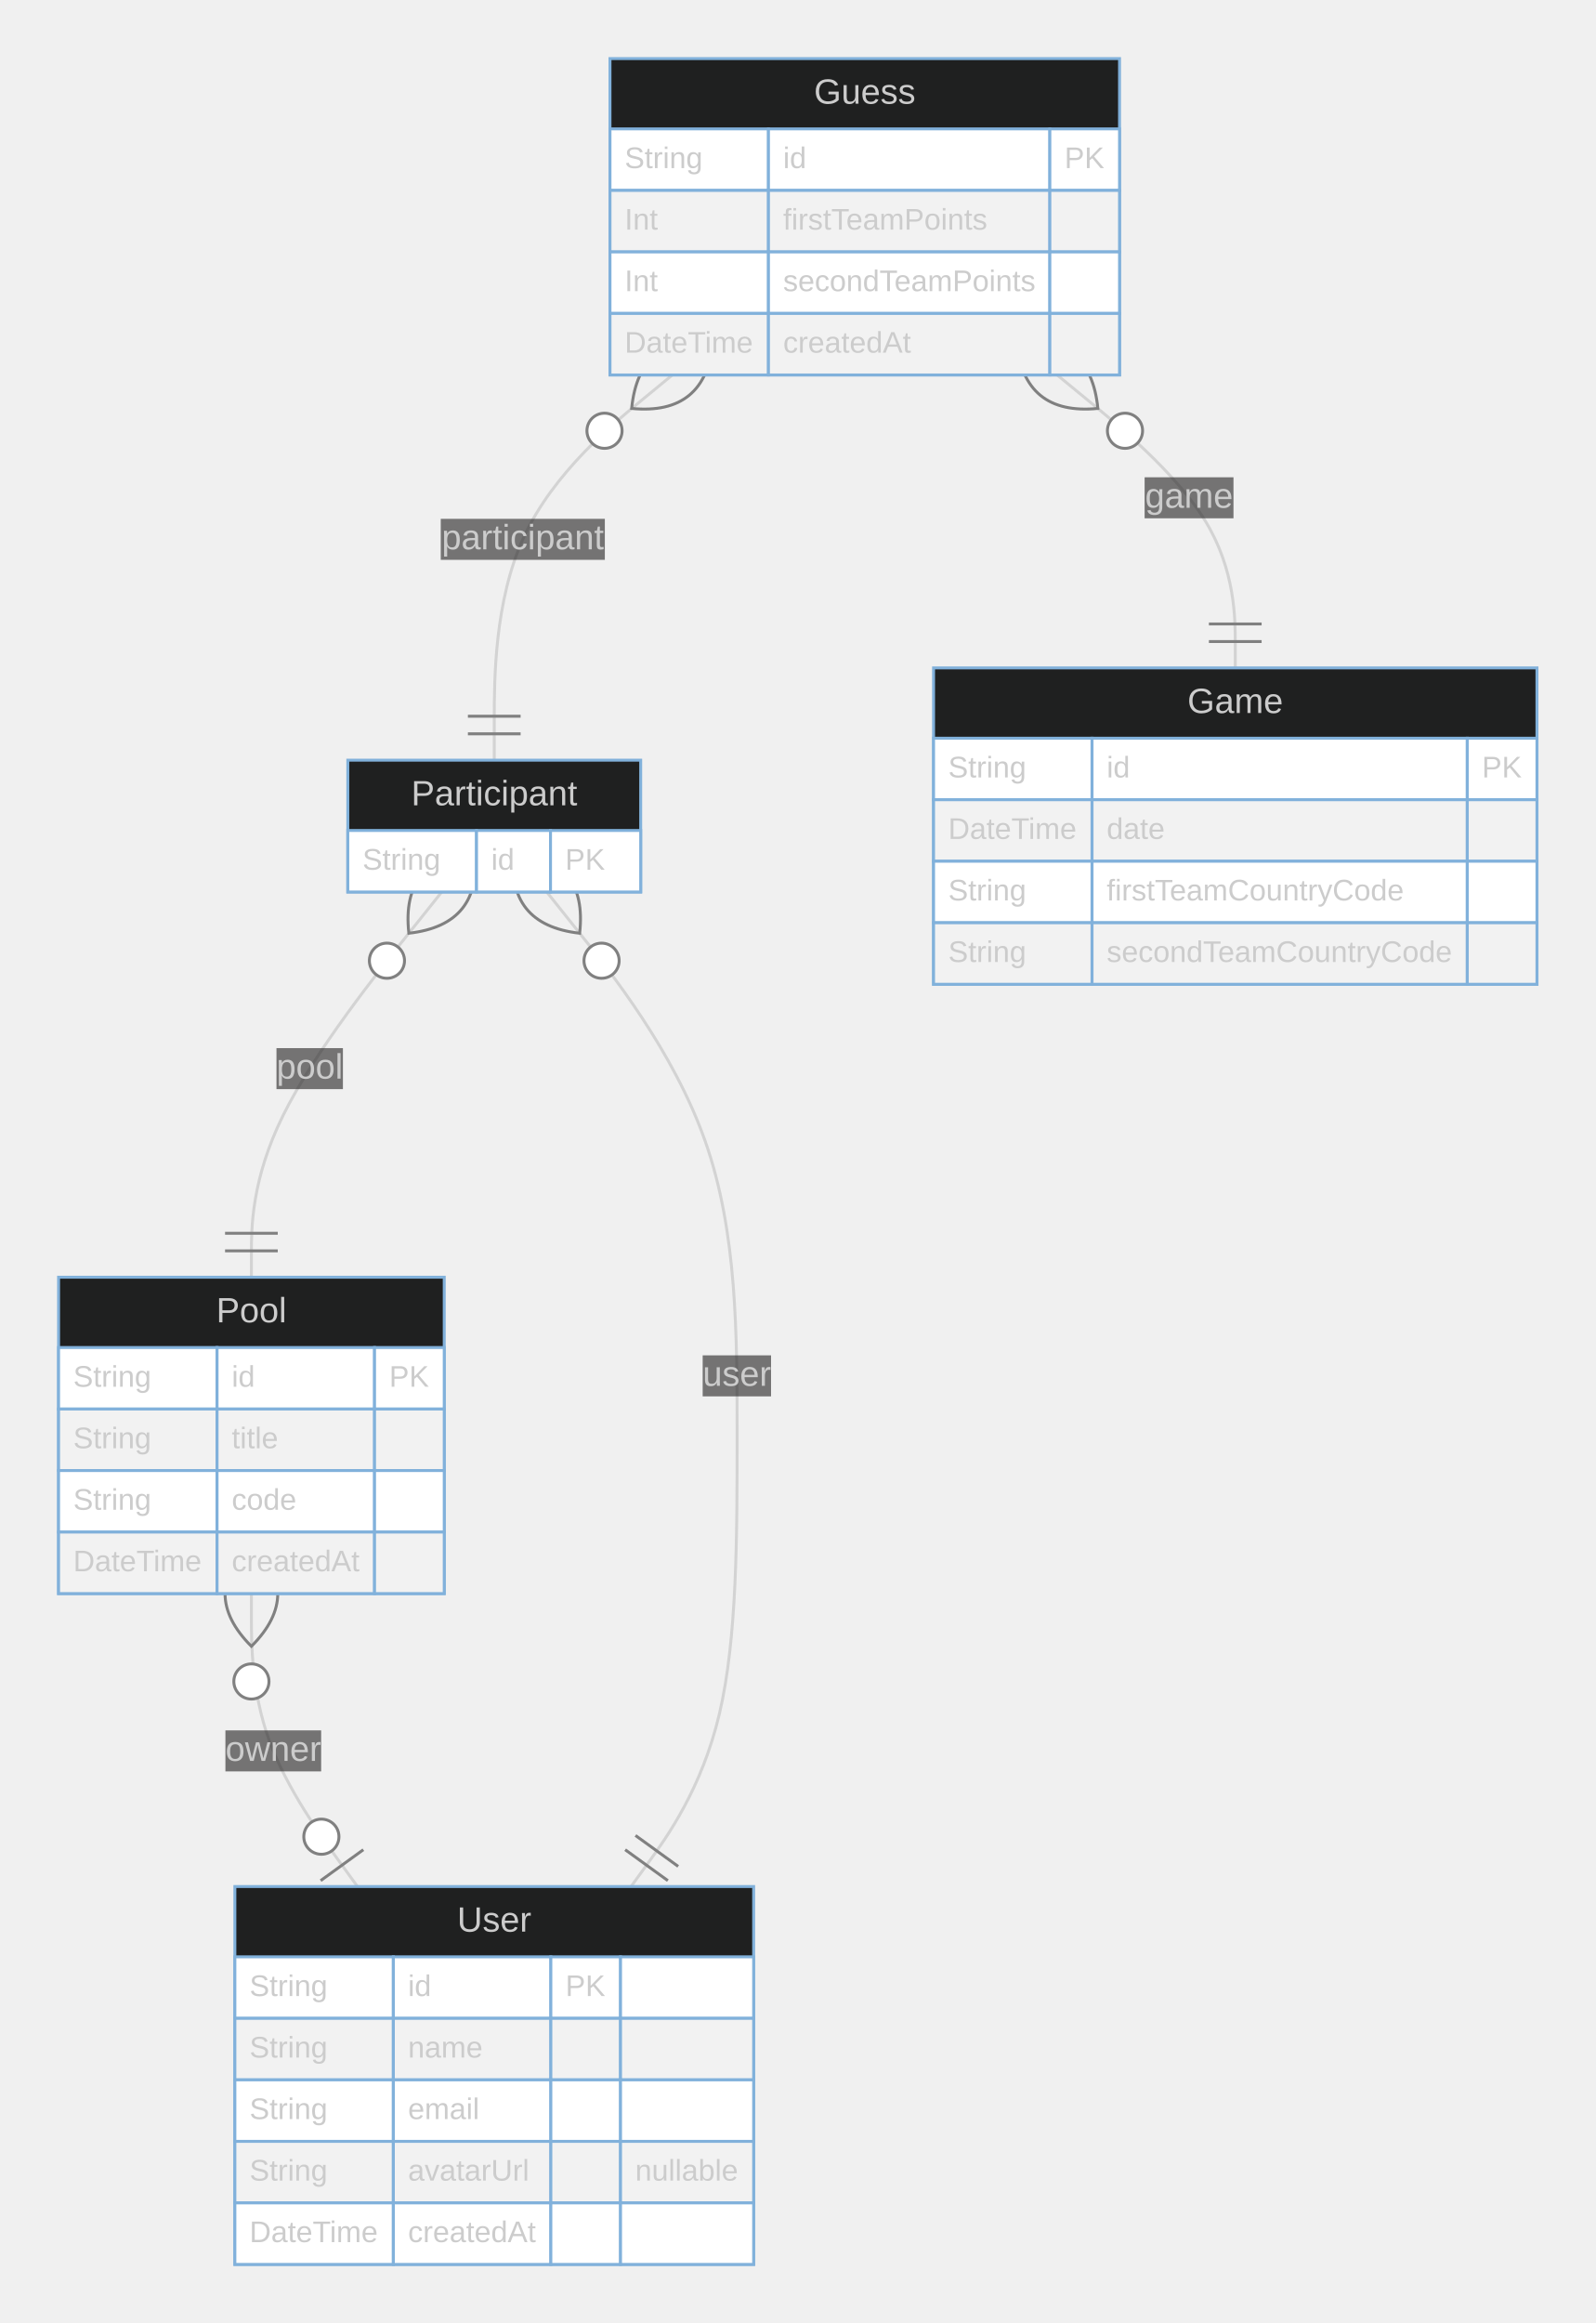
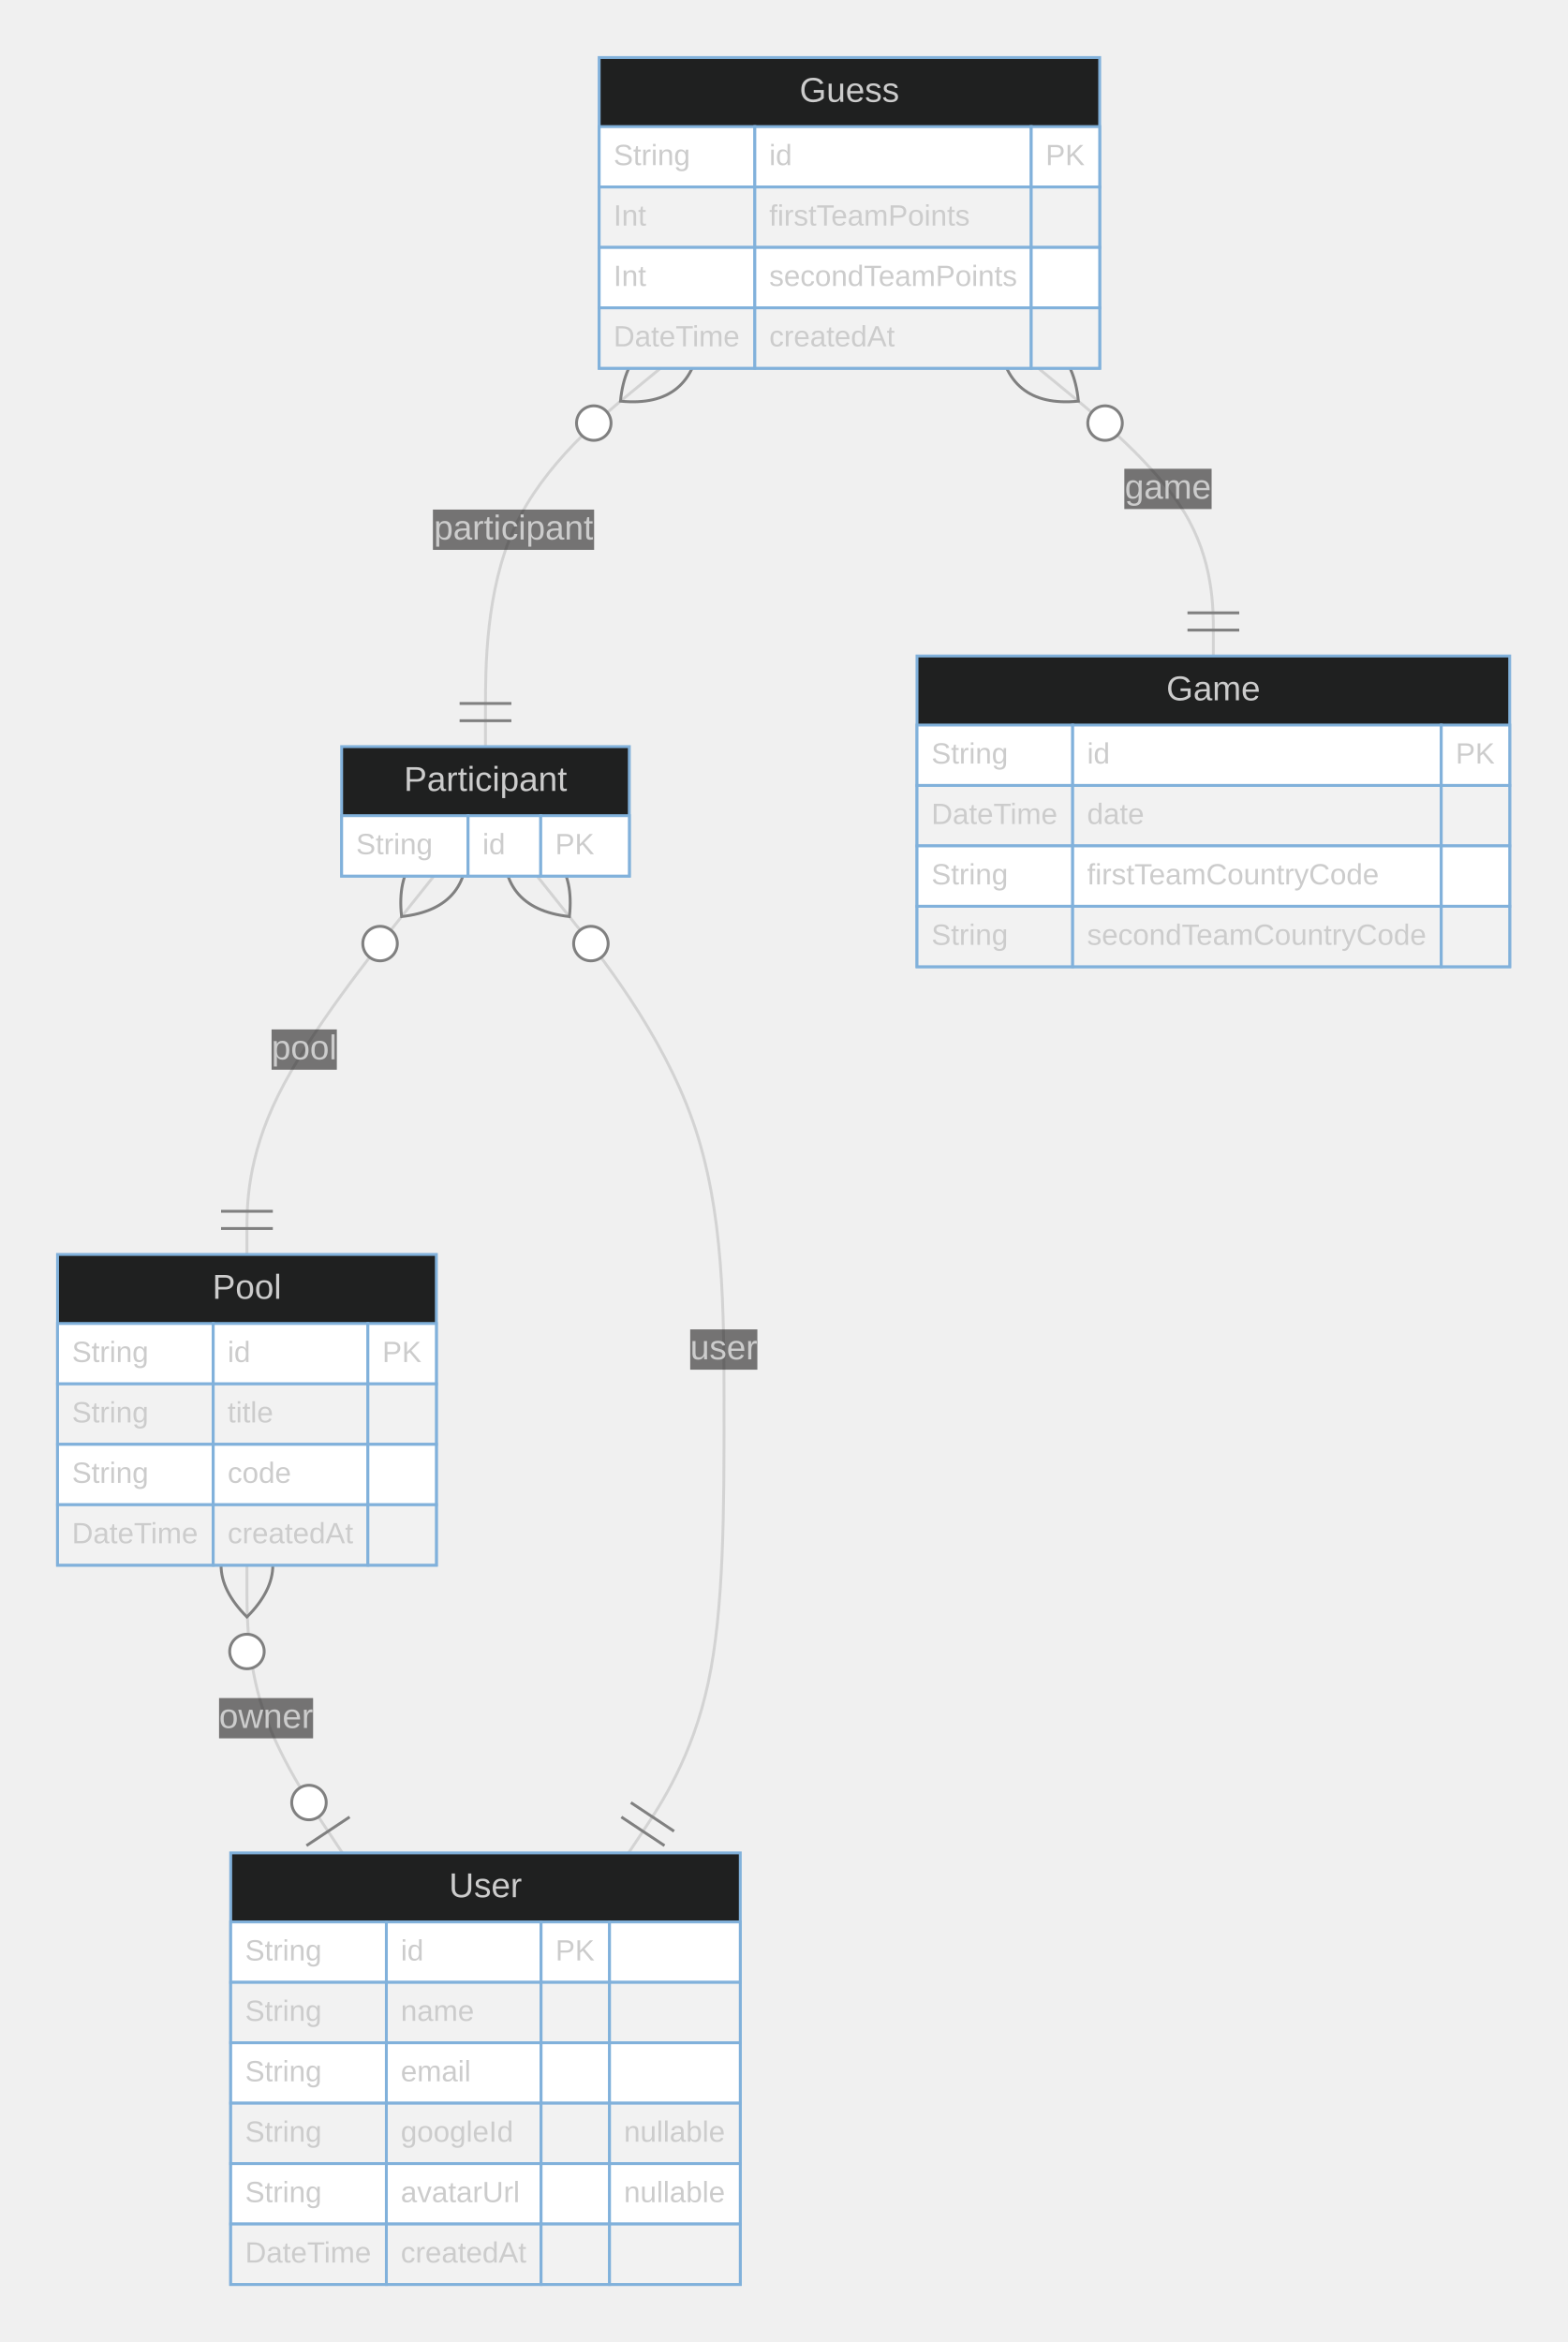
- <svg xmlns="http://www.w3.org/2000/svg" aria-labelledby="chart-title-mermaid-0 chart-desc-mermaid-0" role="img" viewBox="0 0 544.791 793" style="max-width: 544.791px; background-color: white;" width="100%" id="mermaid-0">
+ <svg xmlns="http://www.w3.org/2000/svg" aria-labelledby="chart-title-mermaid-0 chart-desc-mermaid-0" role="img" viewBox="0 0 544.791 814" style="max-width: 544.791px; background-color: white;" width="100%" id="mermaid-0">
  <style>#mermaid-0 {font-family:"trebuchet ms",verdana,arial,sans-serif;font-size:16px;fill:#ccc;}#mermaid-0 .error-icon{fill:#a44141;}#mermaid-0 .error-text{fill:#ddd;stroke:#ddd;}#mermaid-0 .edge-thickness-normal{stroke-width:2px;}#mermaid-0 .edge-thickness-thick{stroke-width:3.5px;}#mermaid-0 .edge-pattern-solid{stroke-dasharray:0;}#mermaid-0 .edge-pattern-dashed{stroke-dasharray:3;}#mermaid-0 .edge-pattern-dotted{stroke-dasharray:2;}#mermaid-0 .marker{fill:lightgrey;stroke:lightgrey;}#mermaid-0 .marker.cross{stroke:lightgrey;}#mermaid-0 svg{font-family:"trebuchet ms",verdana,arial,sans-serif;font-size:16px;}#mermaid-0 .entityBox{fill:#1f2020;stroke:#81B1DB;}#mermaid-0 .attributeBoxOdd{fill:#ffffff;stroke:#81B1DB;}#mermaid-0 .attributeBoxEven{fill:#f2f2f2;stroke:#81B1DB;}#mermaid-0 .relationshipLabelBox{fill:hsl(20, 1.587%, 12.353%);opacity:0.7;background-color:hsl(20, 1.587%, 12.353%);}#mermaid-0 .relationshipLabelBox rect{opacity:0.5;}#mermaid-0 .relationshipLine{stroke:lightgrey;}#mermaid-0 :root{--mermaid-font-family:"trebuchet ms",verdana,arial,sans-serif;}</style>
  <g />
  <defs>
    <marker orient="auto" markerHeight="18" markerWidth="18" refY="9" refX="0" id="ONLY_ONE_START">
      <path d="M9,0 L9,18 M15,0 L15,18" fill="none" stroke="gray" />
    </marker>
  </defs>
  <defs>
    <marker orient="auto" markerHeight="18" markerWidth="18" refY="9" refX="18" id="ONLY_ONE_END">
      <path d="M3,0 L3,18 M9,0 L9,18" fill="none" stroke="gray" />
    </marker>
  </defs>
  <defs>
    <marker orient="auto" markerHeight="18" markerWidth="30" refY="9" refX="0" id="ZERO_OR_ONE_START">
      <circle r="6" cy="9" cx="21" fill="white" stroke="gray" />
      <path d="M9,0 L9,18" fill="none" stroke="gray" />
    </marker>
  </defs>
  <defs>
    <marker orient="auto" markerHeight="18" markerWidth="30" refY="9" refX="30" id="ZERO_OR_ONE_END">
      <circle r="6" cy="9" cx="9" fill="white" stroke="gray" />
      <path d="M21,0 L21,18" fill="none" stroke="gray" />
    </marker>
  </defs>
  <defs>
    <marker orient="auto" markerHeight="36" markerWidth="45" refY="18" refX="18" id="ONE_OR_MORE_START">
      <path d="M0,18 Q 18,0 36,18 Q 18,36 0,18 M42,9 L42,27" fill="none" stroke="gray" />
    </marker>
  </defs>
  <defs>
    <marker orient="auto" markerHeight="36" markerWidth="45" refY="18" refX="27" id="ONE_OR_MORE_END">
      <path d="M3,9 L3,27 M9,18 Q27,0 45,18 Q27,36 9,18" fill="none" stroke="gray" />
    </marker>
  </defs>
  <defs>
    <marker orient="auto" markerHeight="36" markerWidth="57" refY="18" refX="18" id="ZERO_OR_MORE_START">
      <circle r="6" cy="18" cx="48" fill="white" stroke="gray" />
      <path d="M0,18 Q18,0 36,18 Q18,36 0,18" fill="none" stroke="gray" />
    </marker>
  </defs>
  <defs>
    <marker orient="auto" markerHeight="36" markerWidth="57" refY="18" refX="39" id="ZERO_OR_MORE_END">
      <circle r="6" cy="18" cx="9" fill="white" stroke="gray" />
      <path d="M21,18 Q39,0 57,18 Q39,36 21,18" fill="none" stroke="gray" />
    </marker>
  </defs>
-   <path marker-start="url(#ZERO_OR_MORE_START)" marker-end="url(#ZERO_OR_ONE_END)" fill="none" stroke="gray" d="M85.841,544L85.841,552.333C85.841,560.667,85.841,577.333,91.876,594C97.911,610.667,109.981,627.333,116.016,635.667L122.051,644" class="er relationshipLine" />
-   <path marker-start="url(#ZERO_OR_MORE_START)" marker-end="url(#ONLY_ONE_END)" fill="none" stroke="gray" d="M186.702,304.5L197.532,318.083C208.362,331.667,230.023,358.833,240.853,389.75C251.683,420.667,251.683,455.333,251.683,490C251.683,524.667,251.683,559.333,245.648,585C239.613,610.667,227.543,627.333,221.508,635.667L215.473,644" class="er relationshipLine" />
+   <path marker-start="url(#ZERO_OR_MORE_START)" marker-end="url(#ZERO_OR_ONE_END)" fill="none" stroke="gray" d="M85.841,544L85.841,552.333C85.841,560.667,85.841,577.333,91.37,594C96.898,610.667,107.954,627.333,113.482,635.667L119.01,644" class="er relationshipLine" />
+   <path marker-start="url(#ZERO_OR_MORE_START)" marker-end="url(#ONLY_ONE_END)" fill="none" stroke="gray" d="M186.702,304.5L197.532,318.083C208.362,331.667,230.023,358.833,240.853,389.75C251.683,420.667,251.683,455.333,251.683,490C251.683,524.667,251.683,559.333,246.155,585C240.627,610.667,229.571,627.333,224.043,635.667L218.515,644" class="er relationshipLine" />
  <path marker-start="url(#ZERO_OR_MORE_START)" marker-end="url(#ONLY_ONE_END)" fill="none" stroke="gray" d="M150.823,304.5L139.992,318.083C129.162,331.667,107.502,358.833,96.672,380.75C85.841,402.667,85.841,419.333,85.841,427.667L85.841,436" class="er relationshipLine" />
  <path marker-start="url(#ZERO_OR_MORE_START)" marker-end="url(#ONLY_ONE_END)" fill="none" stroke="gray" d="M229.583,128L219.446,136.333C209.309,144.667,189.036,161.333,178.899,183.25C168.762,205.167,168.762,232.333,168.762,245.917L168.762,259.5" class="er relationshipLine" />
  <path marker-start="url(#ZERO_OR_MORE_START)" marker-end="url(#ONLY_ONE_END)" fill="none" stroke="gray" d="M360.956,128L371.093,136.333C381.23,144.667,401.503,161.333,411.64,178C421.777,194.667,421.777,211.333,421.777,219.667L421.777,228" class="er relationshipLine" />
  <g transform="translate(20,436 )" id="Pool">
    <rect height="108" width="131.683" y="0" x="0" stroke="gray" fill-opacity="100%" fill="honeydew" class="er entityBox" />
    <text transform="translate(65.84149,12)" style="font-family: &quot;trebuchet ms&quot;, verdana, arial, sans-serif;; font-size: 12px" text-anchor="middle" dominant-baseline="middle" y="0" x="0" id="entity-Pool" class="er entityLabel">Pool</text>
    <rect height="21" width="54.113" y="24" x="0" stroke="gray" fill-opacity="100%" fill="honeydew" class="er attributeBoxOdd" />
    <text transform="translate(5,34.5)" style="font-family: &quot;trebuchet ms&quot;, verdana, arial, sans-serif;; font-size: 10.2px" text-anchor="left" dominant-baseline="middle" y="0" x="0" id="entity-Pool-attr-1-type" class="er entityLabel">String</text>
    <rect height="21" width="53.775" y="24" x="54.113" stroke="gray" fill-opacity="100%" fill="honeydew" class="er attributeBoxOdd" />
    <text transform="translate(59.11313,34.5)" style="font-family: &quot;trebuchet ms&quot;, verdana, arial, sans-serif;; font-size: 10.2px" text-anchor="left" dominant-baseline="middle" y="0" x="0" id="entity-Pool-attr-1-name" class="er entityLabel">id</text>
    <rect height="21" width="23.795" y="24" x="107.888" stroke="gray" fill-opacity="100%" fill="honeydew" class="er attributeBoxOdd" />
    <text transform="translate(112.888,34.5)" style="font-family: &quot;trebuchet ms&quot;, verdana, arial, sans-serif;; font-size: 10.2px" text-anchor="left" dominant-baseline="middle" y="0" x="0" id="entity-Pool-attr-1-key" class="er entityLabel">PK</text>
    <rect height="21" width="54.113" y="45" x="0" stroke="gray" fill-opacity="100%" fill="honeydew" class="er attributeBoxEven" />
    <text transform="translate(5,55.5)" style="font-family: &quot;trebuchet ms&quot;, verdana, arial, sans-serif;; font-size: 10.2px" text-anchor="left" dominant-baseline="middle" y="0" x="0" id="entity-Pool-attr-2-type" class="er entityLabel">String</text>
    <rect height="21" width="53.775" y="45" x="54.113" stroke="gray" fill-opacity="100%" fill="honeydew" class="er attributeBoxEven" />
    <text transform="translate(59.11313,55.5)" style="font-family: &quot;trebuchet ms&quot;, verdana, arial, sans-serif;; font-size: 10.2px" text-anchor="left" dominant-baseline="middle" y="0" x="0" id="entity-Pool-attr-2-name" class="er entityLabel">title</text>
    <rect height="21" width="23.795" y="45" x="107.888" stroke="gray" fill-opacity="100%" fill="honeydew" class="er attributeBoxEven" />
    <text transform="translate(112.888,55.5)" style="font-family: &quot;trebuchet ms&quot;, verdana, arial, sans-serif;; font-size: 10.2px" text-anchor="left" dominant-baseline="middle" y="0" x="0" id="entity-Pool-attr-2-key" class="er entityLabel" />
    <rect height="21" width="54.113" y="66" x="0" stroke="gray" fill-opacity="100%" fill="honeydew" class="er attributeBoxOdd" />
    <text transform="translate(5,76.5)" style="font-family: &quot;trebuchet ms&quot;, verdana, arial, sans-serif;; font-size: 10.2px" text-anchor="left" dominant-baseline="middle" y="0" x="0" id="entity-Pool-attr-3-type" class="er entityLabel">String</text>
    <rect height="21" width="53.775" y="66" x="54.113" stroke="gray" fill-opacity="100%" fill="honeydew" class="er attributeBoxOdd" />
    <text transform="translate(59.11313,76.5)" style="font-family: &quot;trebuchet ms&quot;, verdana, arial, sans-serif;; font-size: 10.2px" text-anchor="left" dominant-baseline="middle" y="0" x="0" id="entity-Pool-attr-3-name" class="er entityLabel">code</text>
    <rect height="21" width="23.795" y="66" x="107.888" stroke="gray" fill-opacity="100%" fill="honeydew" class="er attributeBoxOdd" />
    <text transform="translate(112.888,76.5)" style="font-family: &quot;trebuchet ms&quot;, verdana, arial, sans-serif;; font-size: 10.2px" text-anchor="left" dominant-baseline="middle" y="0" x="0" id="entity-Pool-attr-3-key" class="er entityLabel" />
    <rect height="21" width="54.113" y="87" x="0" stroke="gray" fill-opacity="100%" fill="honeydew" class="er attributeBoxEven" />
    <text transform="translate(5,97.5)" style="font-family: &quot;trebuchet ms&quot;, verdana, arial, sans-serif;; font-size: 10.2px" text-anchor="left" dominant-baseline="middle" y="0" x="0" id="entity-Pool-attr-4-type" class="er entityLabel">DateTime</text>
    <rect height="21" width="53.775" y="87" x="54.113" stroke="gray" fill-opacity="100%" fill="honeydew" class="er attributeBoxEven" />
    <text transform="translate(59.11313,97.5)" style="font-family: &quot;trebuchet ms&quot;, verdana, arial, sans-serif;; font-size: 10.2px" text-anchor="left" dominant-baseline="middle" y="0" x="0" id="entity-Pool-attr-4-name" class="er entityLabel">createdAt</text>
    <rect height="21" width="23.795" y="87" x="107.888" stroke="gray" fill-opacity="100%" fill="honeydew" class="er attributeBoxEven" />
    <text transform="translate(112.888,97.5)" style="font-family: &quot;trebuchet ms&quot;, verdana, arial, sans-serif;; font-size: 10.2px" text-anchor="left" dominant-baseline="middle" y="0" x="0" id="entity-Pool-attr-4-key" class="er entityLabel" />
  </g>
  <g transform="translate(118.7622,259.5 )" id="Participant">
    <rect height="45" width="100" y="0" x="0" stroke="gray" fill-opacity="100%" fill="honeydew" class="er entityBox" />
    <text transform="translate(50,12)" style="font-family: &quot;trebuchet ms&quot;, verdana, arial, sans-serif;; font-size: 12px" text-anchor="middle" dominant-baseline="middle" y="0" x="0" id="entity-Participant" class="er entityLabel">Participant</text>
    <rect height="21" width="43.945" y="24" x="0" stroke="gray" fill-opacity="100%" fill="honeydew" class="er attributeBoxOdd" />
    <text transform="translate(5,34.5)" style="font-family: &quot;trebuchet ms&quot;, verdana, arial, sans-serif;; font-size: 10.2px" text-anchor="left" dominant-baseline="middle" y="0" x="0" id="entity-Participant-attr-1-type" class="er entityLabel">String</text>
    <rect height="21" width="25.262" y="24" x="43.945" stroke="gray" fill-opacity="100%" fill="honeydew" class="er attributeBoxOdd" />
    <text transform="translate(48.94526,34.5)" style="font-family: &quot;trebuchet ms&quot;, verdana, arial, sans-serif;; font-size: 10.2px" text-anchor="left" dominant-baseline="middle" y="0" x="0" id="entity-Participant-attr-1-name" class="er entityLabel">id</text>
    <rect height="21" width="30.793" y="24" x="69.207" stroke="gray" fill-opacity="100%" fill="honeydew" class="er attributeBoxOdd" />
    <text transform="translate(74.20681,34.5)" style="font-family: &quot;trebuchet ms&quot;, verdana, arial, sans-serif;; font-size: 10.2px" text-anchor="left" dominant-baseline="middle" y="0" x="0" id="entity-Participant-attr-1-key" class="er entityLabel">PK</text>
  </g>
  <g transform="translate(80.19414,644 )" id="User">
-     <rect height="129" width="177.136" y="0" x="0" stroke="gray" fill-opacity="100%" fill="honeydew" class="er entityBox" />
+     <rect height="150" width="177.136" y="0" x="0" stroke="gray" fill-opacity="100%" fill="honeydew" class="er entityBox" />
    <text transform="translate(88.5681,12)" style="font-family: &quot;trebuchet ms&quot;, verdana, arial, sans-serif;; font-size: 12px" text-anchor="middle" dominant-baseline="middle" y="0" x="0" id="entity-User" class="er entityLabel">User</text>
    <rect height="21" width="54.113" y="24" x="0" stroke="gray" fill-opacity="100%" fill="honeydew" class="er attributeBoxOdd" />
    <text transform="translate(5,34.5)" style="font-family: &quot;trebuchet ms&quot;, verdana, arial, sans-serif;; font-size: 10.2px" text-anchor="left" dominant-baseline="middle" y="0" x="0" id="entity-User-attr-1-type" class="er entityLabel">String</text>
    <rect height="21" width="53.775" y="24" x="54.113" stroke="gray" fill-opacity="100%" fill="honeydew" class="er attributeBoxOdd" />
    <text transform="translate(59.11313,34.5)" style="font-family: &quot;trebuchet ms&quot;, verdana, arial, sans-serif;; font-size: 10.2px" text-anchor="left" dominant-baseline="middle" y="0" x="0" id="entity-User-attr-1-name" class="er entityLabel">id</text>
    <rect height="21" width="23.795" y="24" x="107.888" stroke="gray" fill-opacity="100%" fill="honeydew" class="er attributeBoxOdd" />
    <text transform="translate(112.888,34.5)" style="font-family: &quot;trebuchet ms&quot;, verdana, arial, sans-serif;; font-size: 10.2px" text-anchor="left" dominant-baseline="middle" y="0" x="0" id="entity-User-attr-1-key" class="er entityLabel">PK</text>
    <rect height="21" width="45.453" y="24" x="131.683" stroke="gray" fill-opacity="100%" fill="honeydew" class="er attributeBoxOdd" />
    <text transform="translate(136.683,34.5)" style="font-family: &quot;trebuchet ms&quot;, verdana, arial, sans-serif;; font-size: 10.2px" text-anchor="left" dominant-baseline="middle" y="0" x="0" id="entity-User-attr-1-comment" class="er entityLabel" />
    <rect height="21" width="54.113" y="45" x="0" stroke="gray" fill-opacity="100%" fill="honeydew" class="er attributeBoxEven" />
    <text transform="translate(5,55.5)" style="font-family: &quot;trebuchet ms&quot;, verdana, arial, sans-serif;; font-size: 10.2px" text-anchor="left" dominant-baseline="middle" y="0" x="0" id="entity-User-attr-2-type" class="er entityLabel">String</text>
    <rect height="21" width="53.775" y="45" x="54.113" stroke="gray" fill-opacity="100%" fill="honeydew" class="er attributeBoxEven" />
    <text transform="translate(59.11313,55.5)" style="font-family: &quot;trebuchet ms&quot;, verdana, arial, sans-serif;; font-size: 10.2px" text-anchor="left" dominant-baseline="middle" y="0" x="0" id="entity-User-attr-2-name" class="er entityLabel">name</text>
    <rect height="21" width="23.795" y="45" x="107.888" stroke="gray" fill-opacity="100%" fill="honeydew" class="er attributeBoxEven" />
    <text transform="translate(112.888,55.5)" style="font-family: &quot;trebuchet ms&quot;, verdana, arial, sans-serif;; font-size: 10.2px" text-anchor="left" dominant-baseline="middle" y="0" x="0" id="entity-User-attr-2-key" class="er entityLabel" />
    <rect height="21" width="45.453" y="45" x="131.683" stroke="gray" fill-opacity="100%" fill="honeydew" class="er attributeBoxEven" />
    <text transform="translate(136.683,55.5)" style="font-family: &quot;trebuchet ms&quot;, verdana, arial, sans-serif;; font-size: 10.2px" text-anchor="left" dominant-baseline="middle" y="0" x="0" id="entity-User-attr-2-comment" class="er entityLabel" />
    <rect height="21" width="54.113" y="66" x="0" stroke="gray" fill-opacity="100%" fill="honeydew" class="er attributeBoxOdd" />
    <text transform="translate(5,76.5)" style="font-family: &quot;trebuchet ms&quot;, verdana, arial, sans-serif;; font-size: 10.2px" text-anchor="left" dominant-baseline="middle" y="0" x="0" id="entity-User-attr-3-type" class="er entityLabel">String</text>
    <rect height="21" width="53.775" y="66" x="54.113" stroke="gray" fill-opacity="100%" fill="honeydew" class="er attributeBoxOdd" />
    <text transform="translate(59.11313,76.5)" style="font-family: &quot;trebuchet ms&quot;, verdana, arial, sans-serif;; font-size: 10.2px" text-anchor="left" dominant-baseline="middle" y="0" x="0" id="entity-User-attr-3-name" class="er entityLabel">email</text>
    <rect height="21" width="23.795" y="66" x="107.888" stroke="gray" fill-opacity="100%" fill="honeydew" class="er attributeBoxOdd" />
    <text transform="translate(112.888,76.5)" style="font-family: &quot;trebuchet ms&quot;, verdana, arial, sans-serif;; font-size: 10.2px" text-anchor="left" dominant-baseline="middle" y="0" x="0" id="entity-User-attr-3-key" class="er entityLabel" />
    <rect height="21" width="45.453" y="66" x="131.683" stroke="gray" fill-opacity="100%" fill="honeydew" class="er attributeBoxOdd" />
    <text transform="translate(136.683,76.5)" style="font-family: &quot;trebuchet ms&quot;, verdana, arial, sans-serif;; font-size: 10.2px" text-anchor="left" dominant-baseline="middle" y="0" x="0" id="entity-User-attr-3-comment" class="er entityLabel" />
    <rect height="21" width="54.113" y="87" x="0" stroke="gray" fill-opacity="100%" fill="honeydew" class="er attributeBoxEven" />
    <text transform="translate(5,97.5)" style="font-family: &quot;trebuchet ms&quot;, verdana, arial, sans-serif;; font-size: 10.2px" text-anchor="left" dominant-baseline="middle" y="0" x="0" id="entity-User-attr-4-type" class="er entityLabel">String</text>
    <rect height="21" width="53.775" y="87" x="54.113" stroke="gray" fill-opacity="100%" fill="honeydew" class="er attributeBoxEven" />
-     <text transform="translate(59.11313,97.5)" style="font-family: &quot;trebuchet ms&quot;, verdana, arial, sans-serif;; font-size: 10.2px" text-anchor="left" dominant-baseline="middle" y="0" x="0" id="entity-User-attr-4-name" class="er entityLabel">avatarUrl</text>
+     <text transform="translate(59.11313,97.5)" style="font-family: &quot;trebuchet ms&quot;, verdana, arial, sans-serif;; font-size: 10.2px" text-anchor="left" dominant-baseline="middle" y="0" x="0" id="entity-User-attr-4-name" class="er entityLabel">googleId</text>
    <rect height="21" width="23.795" y="87" x="107.888" stroke="gray" fill-opacity="100%" fill="honeydew" class="er attributeBoxEven" />
    <text transform="translate(112.888,97.5)" style="font-family: &quot;trebuchet ms&quot;, verdana, arial, sans-serif;; font-size: 10.2px" text-anchor="left" dominant-baseline="middle" y="0" x="0" id="entity-User-attr-4-key" class="er entityLabel" />
    <rect height="21" width="45.453" y="87" x="131.683" stroke="gray" fill-opacity="100%" fill="honeydew" class="er attributeBoxEven" />
    <text transform="translate(136.683,97.5)" style="font-family: &quot;trebuchet ms&quot;, verdana, arial, sans-serif;; font-size: 10.2px" text-anchor="left" dominant-baseline="middle" y="0" x="0" id="entity-User-attr-4-comment" class="er entityLabel">nullable</text>
    <rect height="21" width="54.113" y="108" x="0" stroke="gray" fill-opacity="100%" fill="honeydew" class="er attributeBoxOdd" />
-     <text transform="translate(5,118.5)" style="font-family: &quot;trebuchet ms&quot;, verdana, arial, sans-serif;; font-size: 10.2px" text-anchor="left" dominant-baseline="middle" y="0" x="0" id="entity-User-attr-5-type" class="er entityLabel">DateTime</text>
+     <text transform="translate(5,118.5)" style="font-family: &quot;trebuchet ms&quot;, verdana, arial, sans-serif;; font-size: 10.2px" text-anchor="left" dominant-baseline="middle" y="0" x="0" id="entity-User-attr-5-type" class="er entityLabel">String</text>
    <rect height="21" width="53.775" y="108" x="54.113" stroke="gray" fill-opacity="100%" fill="honeydew" class="er attributeBoxOdd" />
-     <text transform="translate(59.11313,118.5)" style="font-family: &quot;trebuchet ms&quot;, verdana, arial, sans-serif;; font-size: 10.2px" text-anchor="left" dominant-baseline="middle" y="0" x="0" id="entity-User-attr-5-name" class="er entityLabel">createdAt</text>
+     <text transform="translate(59.11313,118.5)" style="font-family: &quot;trebuchet ms&quot;, verdana, arial, sans-serif;; font-size: 10.2px" text-anchor="left" dominant-baseline="middle" y="0" x="0" id="entity-User-attr-5-name" class="er entityLabel">avatarUrl</text>
    <rect height="21" width="23.795" y="108" x="107.888" stroke="gray" fill-opacity="100%" fill="honeydew" class="er attributeBoxOdd" />
    <text transform="translate(112.888,118.5)" style="font-family: &quot;trebuchet ms&quot;, verdana, arial, sans-serif;; font-size: 10.2px" text-anchor="left" dominant-baseline="middle" y="0" x="0" id="entity-User-attr-5-key" class="er entityLabel" />
    <rect height="21" width="45.453" y="108" x="131.683" stroke="gray" fill-opacity="100%" fill="honeydew" class="er attributeBoxOdd" />
-     <text transform="translate(136.683,118.5)" style="font-family: &quot;trebuchet ms&quot;, verdana, arial, sans-serif;; font-size: 10.2px" text-anchor="left" dominant-baseline="middle" y="0" x="0" id="entity-User-attr-5-comment" class="er entityLabel" />
+     <text transform="translate(136.683,118.5)" style="font-family: &quot;trebuchet ms&quot;, verdana, arial, sans-serif;; font-size: 10.2px" text-anchor="left" dominant-baseline="middle" y="0" x="0" id="entity-User-attr-5-comment" class="er entityLabel">nullable</text>
+     <rect height="21" width="54.113" y="129" x="0" stroke="gray" fill-opacity="100%" fill="honeydew" class="er attributeBoxEven" />
+     <text transform="translate(5,139.5)" style="font-family: &quot;trebuchet ms&quot;, verdana, arial, sans-serif;; font-size: 10.2px" text-anchor="left" dominant-baseline="middle" y="0" x="0" id="entity-User-attr-6-type" class="er entityLabel">DateTime</text>
+     <rect height="21" width="53.775" y="129" x="54.113" stroke="gray" fill-opacity="100%" fill="honeydew" class="er attributeBoxEven" />
+     <text transform="translate(59.11313,139.5)" style="font-family: &quot;trebuchet ms&quot;, verdana, arial, sans-serif;; font-size: 10.2px" text-anchor="left" dominant-baseline="middle" y="0" x="0" id="entity-User-attr-6-name" class="er entityLabel">createdAt</text>
+     <rect height="21" width="23.795" y="129" x="107.888" stroke="gray" fill-opacity="100%" fill="honeydew" class="er attributeBoxEven" />
+     <text transform="translate(112.888,139.5)" style="font-family: &quot;trebuchet ms&quot;, verdana, arial, sans-serif;; font-size: 10.2px" text-anchor="left" dominant-baseline="middle" y="0" x="0" id="entity-User-attr-6-key" class="er entityLabel" />
+     <rect height="21" width="45.453" y="129" x="131.683" stroke="gray" fill-opacity="100%" fill="honeydew" class="er attributeBoxEven" />
+     <text transform="translate(136.683,139.5)" style="font-family: &quot;trebuchet ms&quot;, verdana, arial, sans-serif;; font-size: 10.2px" text-anchor="left" dominant-baseline="middle" y="0" x="0" id="entity-User-attr-6-comment" class="er entityLabel" />
  </g>
  <g transform="translate(318.7622,228 )" id="Game">
    <rect height="108" width="206.029" y="0" x="0" stroke="gray" fill-opacity="100%" fill="honeydew" class="er entityBox" />
    <text transform="translate(103.0145,12)" style="font-family: &quot;trebuchet ms&quot;, verdana, arial, sans-serif;; font-size: 12px" text-anchor="middle" dominant-baseline="middle" y="0" x="0" id="entity-Game" class="er entityLabel">Game</text>
    <rect height="21" width="54.113" y="24" x="0" stroke="gray" fill-opacity="100%" fill="honeydew" class="er attributeBoxOdd" />
    <text transform="translate(5,34.5)" style="font-family: &quot;trebuchet ms&quot;, verdana, arial, sans-serif;; font-size: 10.2px" text-anchor="left" dominant-baseline="middle" y="0" x="0" id="entity-Game-attr-1-type" class="er entityLabel">String</text>
    <rect height="21" width="128.121" y="24" x="54.113" stroke="gray" fill-opacity="100%" fill="honeydew" class="er attributeBoxOdd" />
    <text transform="translate(59.11313,34.5)" style="font-family: &quot;trebuchet ms&quot;, verdana, arial, sans-serif;; font-size: 10.2px" text-anchor="left" dominant-baseline="middle" y="0" x="0" id="entity-Game-attr-1-name" class="er entityLabel">id</text>
    <rect height="21" width="23.795" y="24" x="182.234" stroke="gray" fill-opacity="100%" fill="honeydew" class="er attributeBoxOdd" />
    <text transform="translate(187.2339,34.5)" style="font-family: &quot;trebuchet ms&quot;, verdana, arial, sans-serif;; font-size: 10.2px" text-anchor="left" dominant-baseline="middle" y="0" x="0" id="entity-Game-attr-1-key" class="er entityLabel">PK</text>
    <rect height="21" width="54.113" y="45" x="0" stroke="gray" fill-opacity="100%" fill="honeydew" class="er attributeBoxEven" />
    <text transform="translate(5,55.5)" style="font-family: &quot;trebuchet ms&quot;, verdana, arial, sans-serif;; font-size: 10.2px" text-anchor="left" dominant-baseline="middle" y="0" x="0" id="entity-Game-attr-2-type" class="er entityLabel">DateTime</text>
    <rect height="21" width="128.121" y="45" x="54.113" stroke="gray" fill-opacity="100%" fill="honeydew" class="er attributeBoxEven" />
    <text transform="translate(59.11313,55.5)" style="font-family: &quot;trebuchet ms&quot;, verdana, arial, sans-serif;; font-size: 10.2px" text-anchor="left" dominant-baseline="middle" y="0" x="0" id="entity-Game-attr-2-name" class="er entityLabel">date</text>
    <rect height="21" width="23.795" y="45" x="182.234" stroke="gray" fill-opacity="100%" fill="honeydew" class="er attributeBoxEven" />
    <text transform="translate(187.2339,55.5)" style="font-family: &quot;trebuchet ms&quot;, verdana, arial, sans-serif;; font-size: 10.2px" text-anchor="left" dominant-baseline="middle" y="0" x="0" id="entity-Game-attr-2-key" class="er entityLabel" />
    <rect height="21" width="54.113" y="66" x="0" stroke="gray" fill-opacity="100%" fill="honeydew" class="er attributeBoxOdd" />
    <text transform="translate(5,76.5)" style="font-family: &quot;trebuchet ms&quot;, verdana, arial, sans-serif;; font-size: 10.2px" text-anchor="left" dominant-baseline="middle" y="0" x="0" id="entity-Game-attr-3-type" class="er entityLabel">String</text>
    <rect height="21" width="128.121" y="66" x="54.113" stroke="gray" fill-opacity="100%" fill="honeydew" class="er attributeBoxOdd" />
    <text transform="translate(59.11313,76.5)" style="font-family: &quot;trebuchet ms&quot;, verdana, arial, sans-serif;; font-size: 10.2px" text-anchor="left" dominant-baseline="middle" y="0" x="0" id="entity-Game-attr-3-name" class="er entityLabel">firstTeamCountryCode</text>
    <rect height="21" width="23.795" y="66" x="182.234" stroke="gray" fill-opacity="100%" fill="honeydew" class="er attributeBoxOdd" />
    <text transform="translate(187.2339,76.5)" style="font-family: &quot;trebuchet ms&quot;, verdana, arial, sans-serif;; font-size: 10.2px" text-anchor="left" dominant-baseline="middle" y="0" x="0" id="entity-Game-attr-3-key" class="er entityLabel" />
    <rect height="21" width="54.113" y="87" x="0" stroke="gray" fill-opacity="100%" fill="honeydew" class="er attributeBoxEven" />
    <text transform="translate(5,97.5)" style="font-family: &quot;trebuchet ms&quot;, verdana, arial, sans-serif;; font-size: 10.2px" text-anchor="left" dominant-baseline="middle" y="0" x="0" id="entity-Game-attr-4-type" class="er entityLabel">String</text>
    <rect height="21" width="128.121" y="87" x="54.113" stroke="gray" fill-opacity="100%" fill="honeydew" class="er attributeBoxEven" />
    <text transform="translate(59.11313,97.5)" style="font-family: &quot;trebuchet ms&quot;, verdana, arial, sans-serif;; font-size: 10.2px" text-anchor="left" dominant-baseline="middle" y="0" x="0" id="entity-Game-attr-4-name" class="er entityLabel">secondTeamCountryCode</text>
    <rect height="21" width="23.795" y="87" x="182.234" stroke="gray" fill-opacity="100%" fill="honeydew" class="er attributeBoxEven" />
    <text transform="translate(187.2339,97.5)" style="font-family: &quot;trebuchet ms&quot;, verdana, arial, sans-serif;; font-size: 10.2px" text-anchor="left" dominant-baseline="middle" y="0" x="0" id="entity-Game-attr-4-key" class="er entityLabel" />
  </g>
  <g transform="translate(208.2763,20 )" id="Guess">
    <rect height="108" width="173.986" y="0" x="0" stroke="gray" fill-opacity="100%" fill="honeydew" class="er entityBox" />
    <text transform="translate(86.99312,12)" style="font-family: &quot;trebuchet ms&quot;, verdana, arial, sans-serif;; font-size: 12px" text-anchor="middle" dominant-baseline="middle" y="0" x="0" id="entity-Guess" class="er entityLabel">Guess</text>
    <rect height="21" width="54.113" y="24" x="0" stroke="gray" fill-opacity="100%" fill="honeydew" class="er attributeBoxOdd" />
    <text transform="translate(5,34.5)" style="font-family: &quot;trebuchet ms&quot;, verdana, arial, sans-serif;; font-size: 10.2px" text-anchor="left" dominant-baseline="middle" y="0" x="0" id="entity-Guess-attr-1-type" class="er entityLabel">String</text>
    <rect height="21" width="96.078" y="24" x="54.113" stroke="gray" fill-opacity="100%" fill="honeydew" class="er attributeBoxOdd" />
    <text transform="translate(59.11313,34.5)" style="font-family: &quot;trebuchet ms&quot;, verdana, arial, sans-serif;; font-size: 10.2px" text-anchor="left" dominant-baseline="middle" y="0" x="0" id="entity-Guess-attr-1-name" class="er entityLabel">id</text>
    <rect height="21" width="23.795" y="24" x="150.191" stroke="gray" fill-opacity="100%" fill="honeydew" class="er attributeBoxOdd" />
    <text transform="translate(155.1913,34.5)" style="font-family: &quot;trebuchet ms&quot;, verdana, arial, sans-serif;; font-size: 10.2px" text-anchor="left" dominant-baseline="middle" y="0" x="0" id="entity-Guess-attr-1-key" class="er entityLabel">PK</text>
    <rect height="21" width="54.113" y="45" x="0" stroke="gray" fill-opacity="100%" fill="honeydew" class="er attributeBoxEven" />
    <text transform="translate(5,55.5)" style="font-family: &quot;trebuchet ms&quot;, verdana, arial, sans-serif;; font-size: 10.2px" text-anchor="left" dominant-baseline="middle" y="0" x="0" id="entity-Guess-attr-2-type" class="er entityLabel">Int</text>
    <rect height="21" width="96.078" y="45" x="54.113" stroke="gray" fill-opacity="100%" fill="honeydew" class="er attributeBoxEven" />
    <text transform="translate(59.11313,55.5)" style="font-family: &quot;trebuchet ms&quot;, verdana, arial, sans-serif;; font-size: 10.2px" text-anchor="left" dominant-baseline="middle" y="0" x="0" id="entity-Guess-attr-2-name" class="er entityLabel">firstTeamPoints</text>
    <rect height="21" width="23.795" y="45" x="150.191" stroke="gray" fill-opacity="100%" fill="honeydew" class="er attributeBoxEven" />
    <text transform="translate(155.1913,55.5)" style="font-family: &quot;trebuchet ms&quot;, verdana, arial, sans-serif;; font-size: 10.2px" text-anchor="left" dominant-baseline="middle" y="0" x="0" id="entity-Guess-attr-2-key" class="er entityLabel" />
    <rect height="21" width="54.113" y="66" x="0" stroke="gray" fill-opacity="100%" fill="honeydew" class="er attributeBoxOdd" />
    <text transform="translate(5,76.5)" style="font-family: &quot;trebuchet ms&quot;, verdana, arial, sans-serif;; font-size: 10.2px" text-anchor="left" dominant-baseline="middle" y="0" x="0" id="entity-Guess-attr-3-type" class="er entityLabel">Int</text>
    <rect height="21" width="96.078" y="66" x="54.113" stroke="gray" fill-opacity="100%" fill="honeydew" class="er attributeBoxOdd" />
    <text transform="translate(59.11313,76.5)" style="font-family: &quot;trebuchet ms&quot;, verdana, arial, sans-serif;; font-size: 10.2px" text-anchor="left" dominant-baseline="middle" y="0" x="0" id="entity-Guess-attr-3-name" class="er entityLabel">secondTeamPoints</text>
    <rect height="21" width="23.795" y="66" x="150.191" stroke="gray" fill-opacity="100%" fill="honeydew" class="er attributeBoxOdd" />
    <text transform="translate(155.1913,76.5)" style="font-family: &quot;trebuchet ms&quot;, verdana, arial, sans-serif;; font-size: 10.2px" text-anchor="left" dominant-baseline="middle" y="0" x="0" id="entity-Guess-attr-3-key" class="er entityLabel" />
    <rect height="21" width="54.113" y="87" x="0" stroke="gray" fill-opacity="100%" fill="honeydew" class="er attributeBoxEven" />
    <text transform="translate(5,97.5)" style="font-family: &quot;trebuchet ms&quot;, verdana, arial, sans-serif;; font-size: 10.2px" text-anchor="left" dominant-baseline="middle" y="0" x="0" id="entity-Guess-attr-4-type" class="er entityLabel">DateTime</text>
    <rect height="21" width="96.078" y="87" x="54.113" stroke="gray" fill-opacity="100%" fill="honeydew" class="er attributeBoxEven" />
    <text transform="translate(59.11313,97.5)" style="font-family: &quot;trebuchet ms&quot;, verdana, arial, sans-serif;; font-size: 10.2px" text-anchor="left" dominant-baseline="middle" y="0" x="0" id="entity-Guess-attr-4-name" class="er entityLabel">createdAt</text>
    <rect height="21" width="23.795" y="87" x="150.191" stroke="gray" fill-opacity="100%" fill="honeydew" class="er attributeBoxEven" />
    <text transform="translate(155.1913,97.5)" style="font-family: &quot;trebuchet ms&quot;, verdana, arial, sans-serif;; font-size: 10.2px" text-anchor="left" dominant-baseline="middle" y="0" x="0" id="entity-Guess-attr-4-key" class="er entityLabel" />
  </g>
-   <rect fill-opacity="85%" fill="white" height="14" width="32.688" y="590.7" x="76.968" class="er relationshipLabelBox" />
-   <text style="font-family: &quot;trebuchet ms&quot;, verdana, arial, sans-serif;; font-size: 12px" dominant-baseline="middle" text-anchor="middle" y="597.7" x="93.312" id="rel1" class="er relationshipLabel">owner</text>
-   <rect fill-opacity="85%" fill="white" height="14" width="23.348" y="462.676" x="239.928" class="er relationshipLabelBox" />
-   <text style="font-family: &quot;trebuchet ms&quot;, verdana, arial, sans-serif;; font-size: 12px" dominant-baseline="middle" text-anchor="middle" y="469.676" x="251.601" id="rel2" class="er relationshipLabel">user</text>
+   <rect fill-opacity="85%" fill="white" height="14" width="32.688" y="590.185" x="76.147" class="er relationshipLabelBox" />
+   <text style="font-family: &quot;trebuchet ms&quot;, verdana, arial, sans-serif;; font-size: 12px" dominant-baseline="middle" text-anchor="middle" y="597.185" x="92.491" id="rel1" class="er relationshipLabel">owner</text>
+   <rect fill-opacity="85%" fill="white" height="14" width="23.348" y="462.055" x="239.92" class="er relationshipLabelBox" />
+   <text style="font-family: &quot;trebuchet ms&quot;, verdana, arial, sans-serif;; font-size: 12px" dominant-baseline="middle" text-anchor="middle" y="469.055" x="251.594" id="rel2" class="er relationshipLabel">user</text>
  <rect fill-opacity="85%" fill="white" height="14" width="22.688" y="357.795" x="94.4" class="er relationshipLabelBox" />
  <text style="font-family: &quot;trebuchet ms&quot;, verdana, arial, sans-serif;; font-size: 12px" dominant-baseline="middle" text-anchor="middle" y="364.795" x="105.744" id="rel3" class="er relationshipLabel">pool</text>
  <rect fill-opacity="85%" fill="white" height="14" width="56.031" y="177.114" x="150.49" class="er relationshipLabelBox" />
  <text style="font-family: &quot;trebuchet ms&quot;, verdana, arial, sans-serif;; font-size: 12px" dominant-baseline="middle" text-anchor="middle" y="184.114" x="178.506" id="rel4" class="er relationshipLabel">participant</text>
  <rect fill-opacity="85%" fill="white" height="14" width="30.344" y="162.93" x="390.825" class="er relationshipLabelBox" />
  <text style="font-family: &quot;trebuchet ms&quot;, verdana, arial, sans-serif;; font-size: 12px" dominant-baseline="middle" text-anchor="middle" y="169.93" x="405.997" id="rel5" class="er relationshipLabel">game</text>
</svg>
